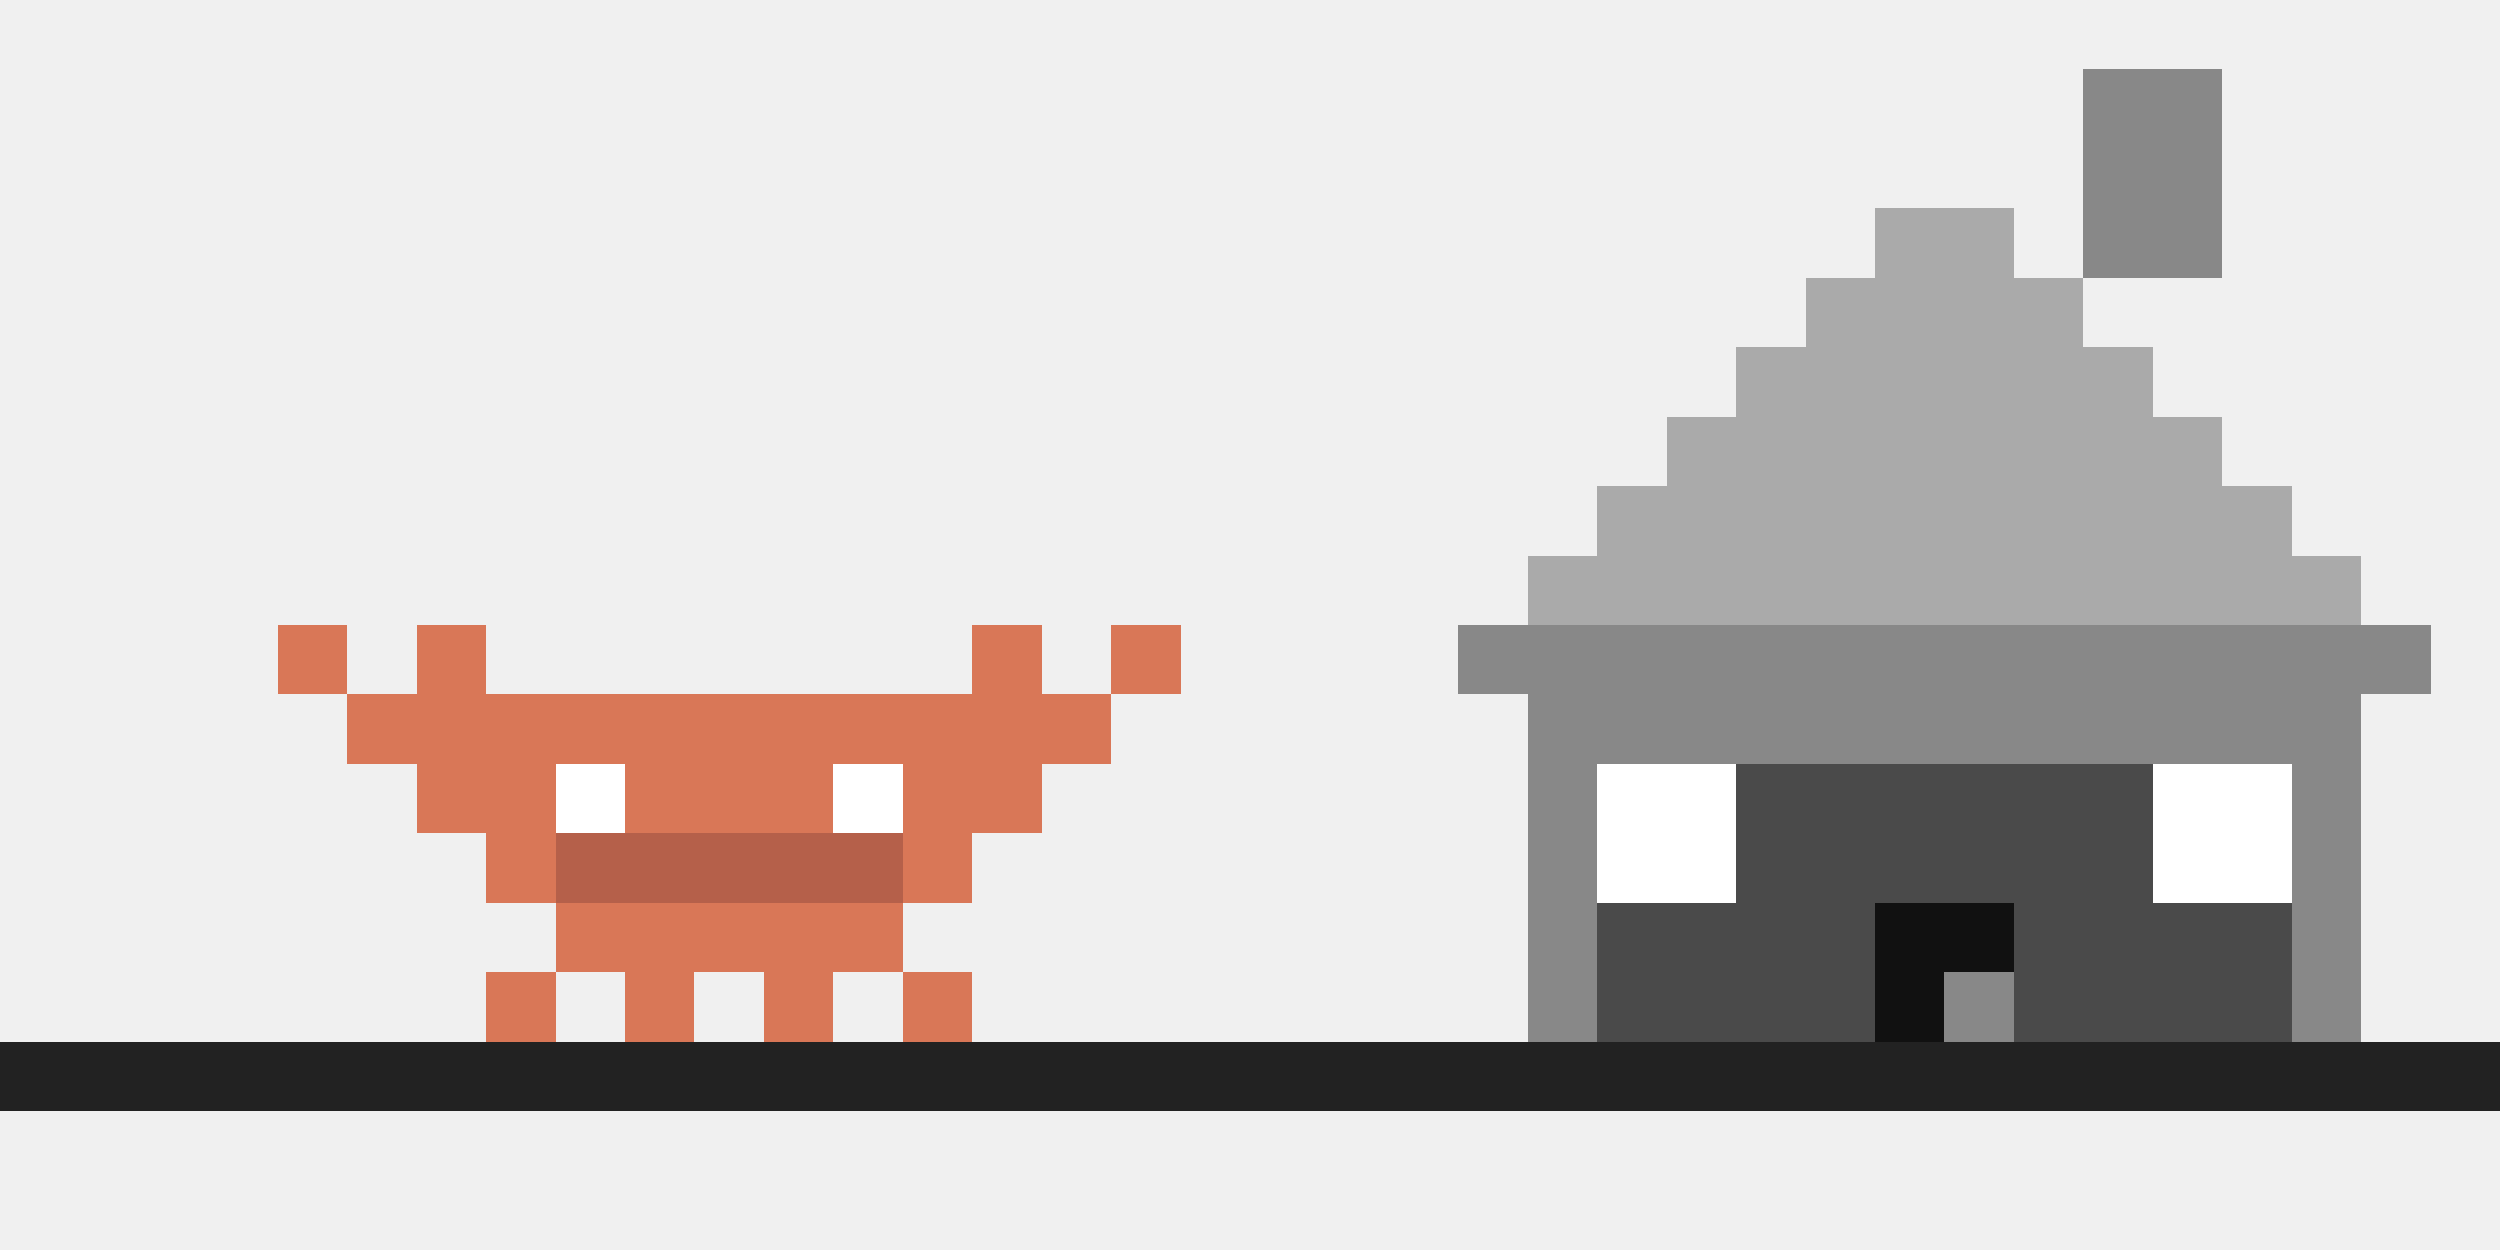
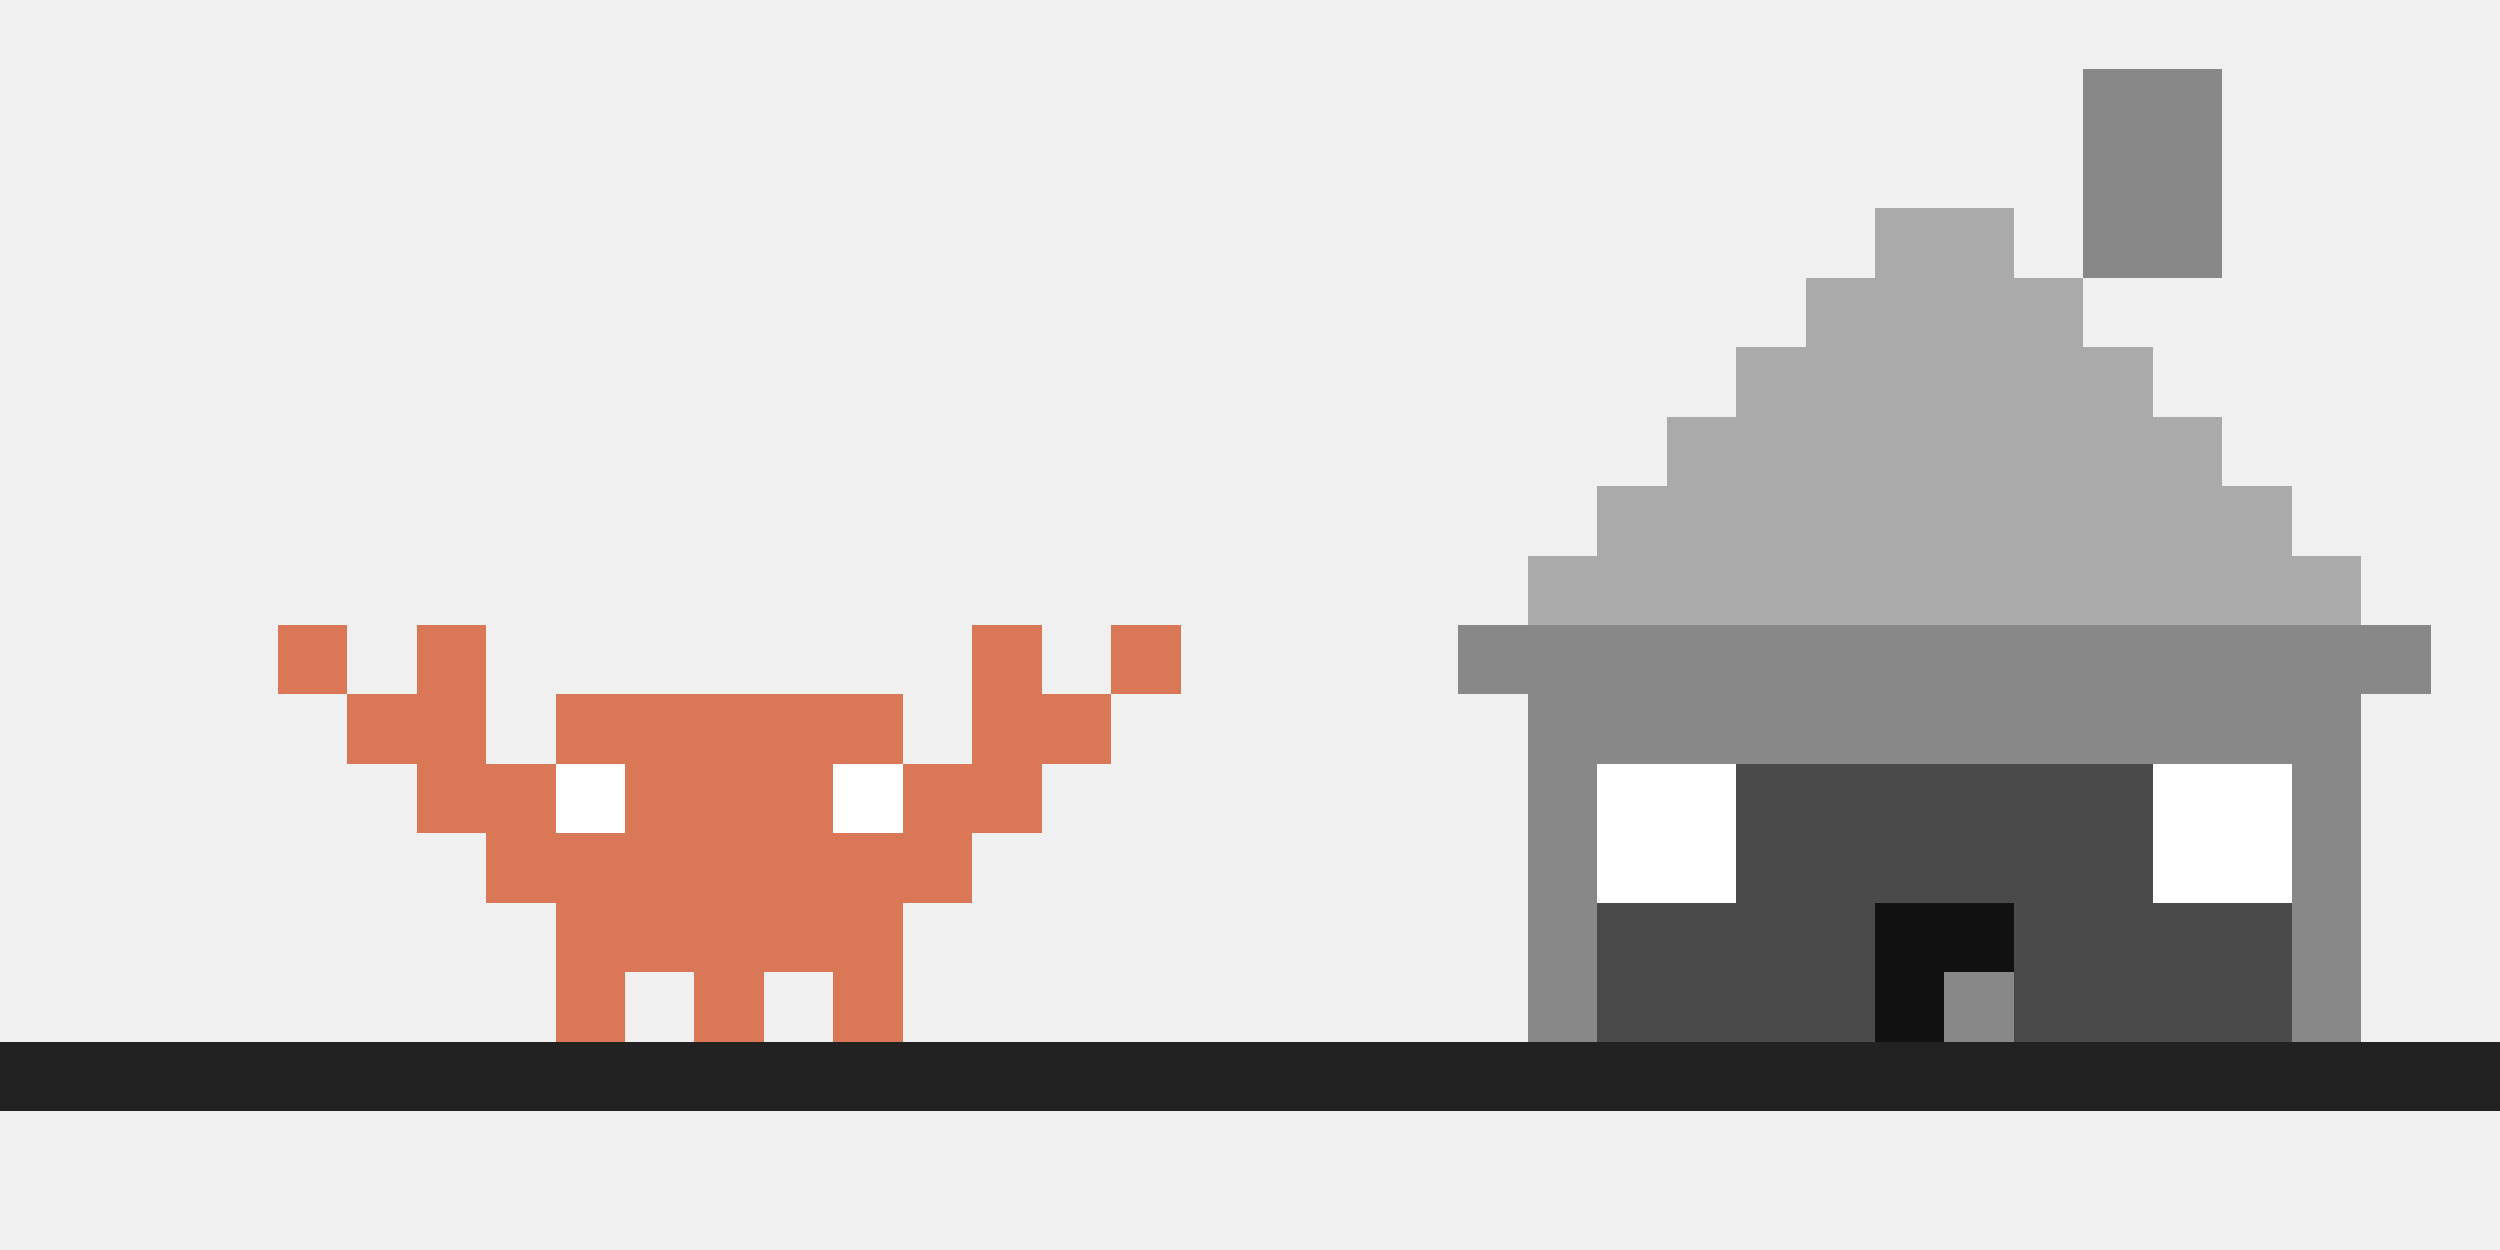
<svg xmlns="http://www.w3.org/2000/svg" viewBox="0 0 36 18" width="360" height="180" shape-rendering="crispEdges">
  <style>
    .o { fill: #d97757; }
    .d { fill: #b5604a; }
    .e { fill: #111111; }
    .w { fill: #ffffff; }
    .g { fill: #222222; }
    .r { fill: #888888; }
    .wl { fill: #4a4a4a; }
    .rf { fill: #aaaaaa; }
    .bl { fill: #e8836a; }
    .pu { fill: #1a1a2e; }
  </style>
  <rect class="r" x="30" y="1" width="2" height="3" />
  <rect class="rf" x="27" y="3" width="2" height="1" />
  <rect class="rf" x="26" y="4" width="4" height="1" />
  <rect class="rf" x="25" y="5" width="6" height="1" />
  <rect class="rf" x="24" y="6" width="8" height="1" />
  <rect class="rf" x="23" y="7" width="10" height="1" />
  <rect class="rf" x="22" y="8" width="12" height="1" />
  <rect class="r" x="21" y="9" width="14" height="1" />
  <rect class="wl" x="22" y="10" width="12" height="5" />
  <rect class="r" x="22" y="10" width="1" height="5" />
  <rect class="r" x="33" y="10" width="1" height="5" />
  <rect class="r" x="22" y="10" width="12" height="1" />
  <rect class="w" x="23" y="11" width="2" height="2" />
  <rect class="w" x="31" y="11" width="2" height="2" />
  <rect class="e" x="27" y="13" width="2" height="2" />
  <rect class="r" x="28" y="14" width="1" height="1" />
  <rect class="o" x="4" y="9" width="1" height="1" />
  <rect class="o" x="6" y="9" width="1" height="1" />
  <rect class="o" x="5" y="10" width="1" height="1" />
  <rect class="o" x="6" y="10" width="1" height="1" />
  <rect class="o" x="6" y="11" width="1" height="1" />
  <rect class="o" x="14" y="9" width="1" height="1" />
  <rect class="o" x="16" y="9" width="1" height="1" />
  <rect class="o" x="14" y="10" width="1" height="1" />
  <rect class="o" x="15" y="10" width="1" height="1" />
  <rect class="o" x="14" y="11" width="1" height="1" />
-   <rect class="o" x="7" y="10" width="7" height="1" />
+   <rect class="o" x="8" y="10" width="5" height="1" />
  <rect class="o" x="7" y="11" width="7" height="1" />
  <rect class="w" x="8" y="11" width="1" height="1" />
  <rect class="w" x="12" y="11" width="1" height="1" />
  <rect class="o" x="7" y="12" width="7" height="1" />
-   <rect class="d" x="8" y="12" width="5" height="1" />
  <rect class="o" x="8" y="13" width="5" height="1" />
-   <rect class="o" x="7" y="14" width="1" height="1" />
-   <rect class="o" x="9" y="14" width="1" height="1" />
-   <rect class="o" x="11" y="14" width="1" height="1" />
-   <rect class="o" x="13" y="14" width="1" height="1" />
+   <rect class="o" x="8" y="14" width="1" height="1" />
+   <rect class="o" x="10" y="14" width="1" height="1" />
+   <rect class="o" x="12" y="14" width="1" height="1" />
  <rect class="g" x="0" y="15" width="36" height="1" />
</svg>
